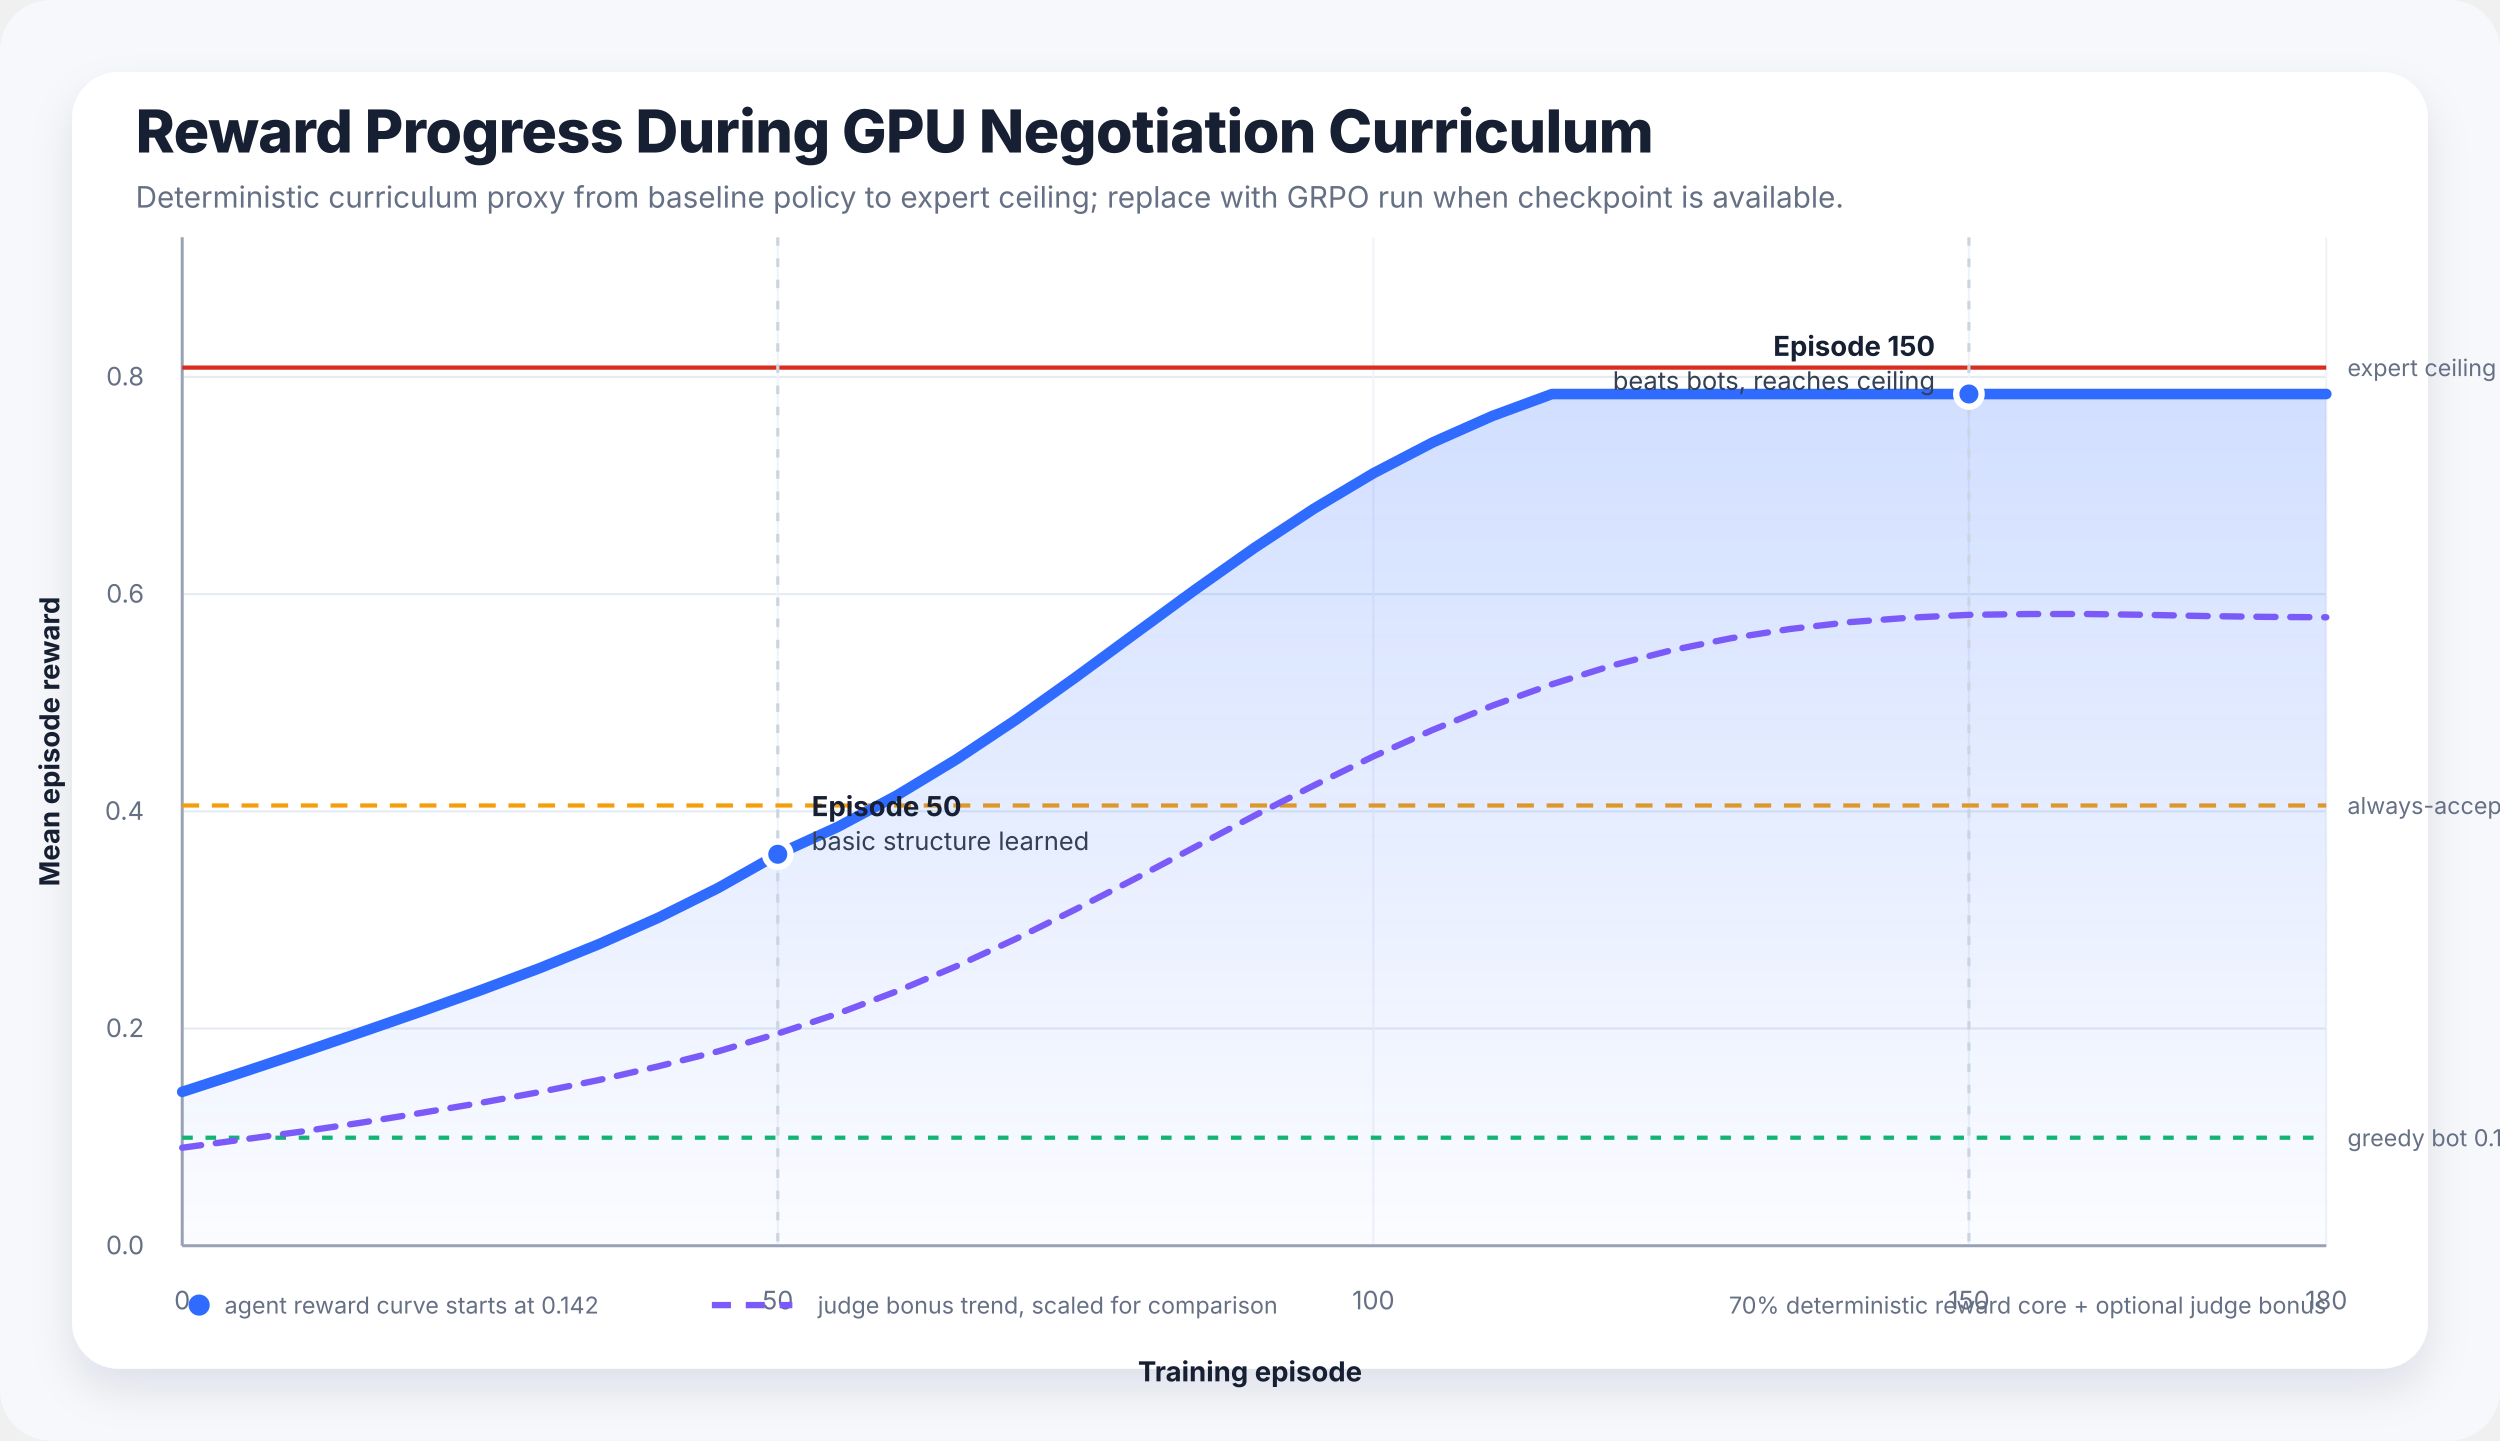
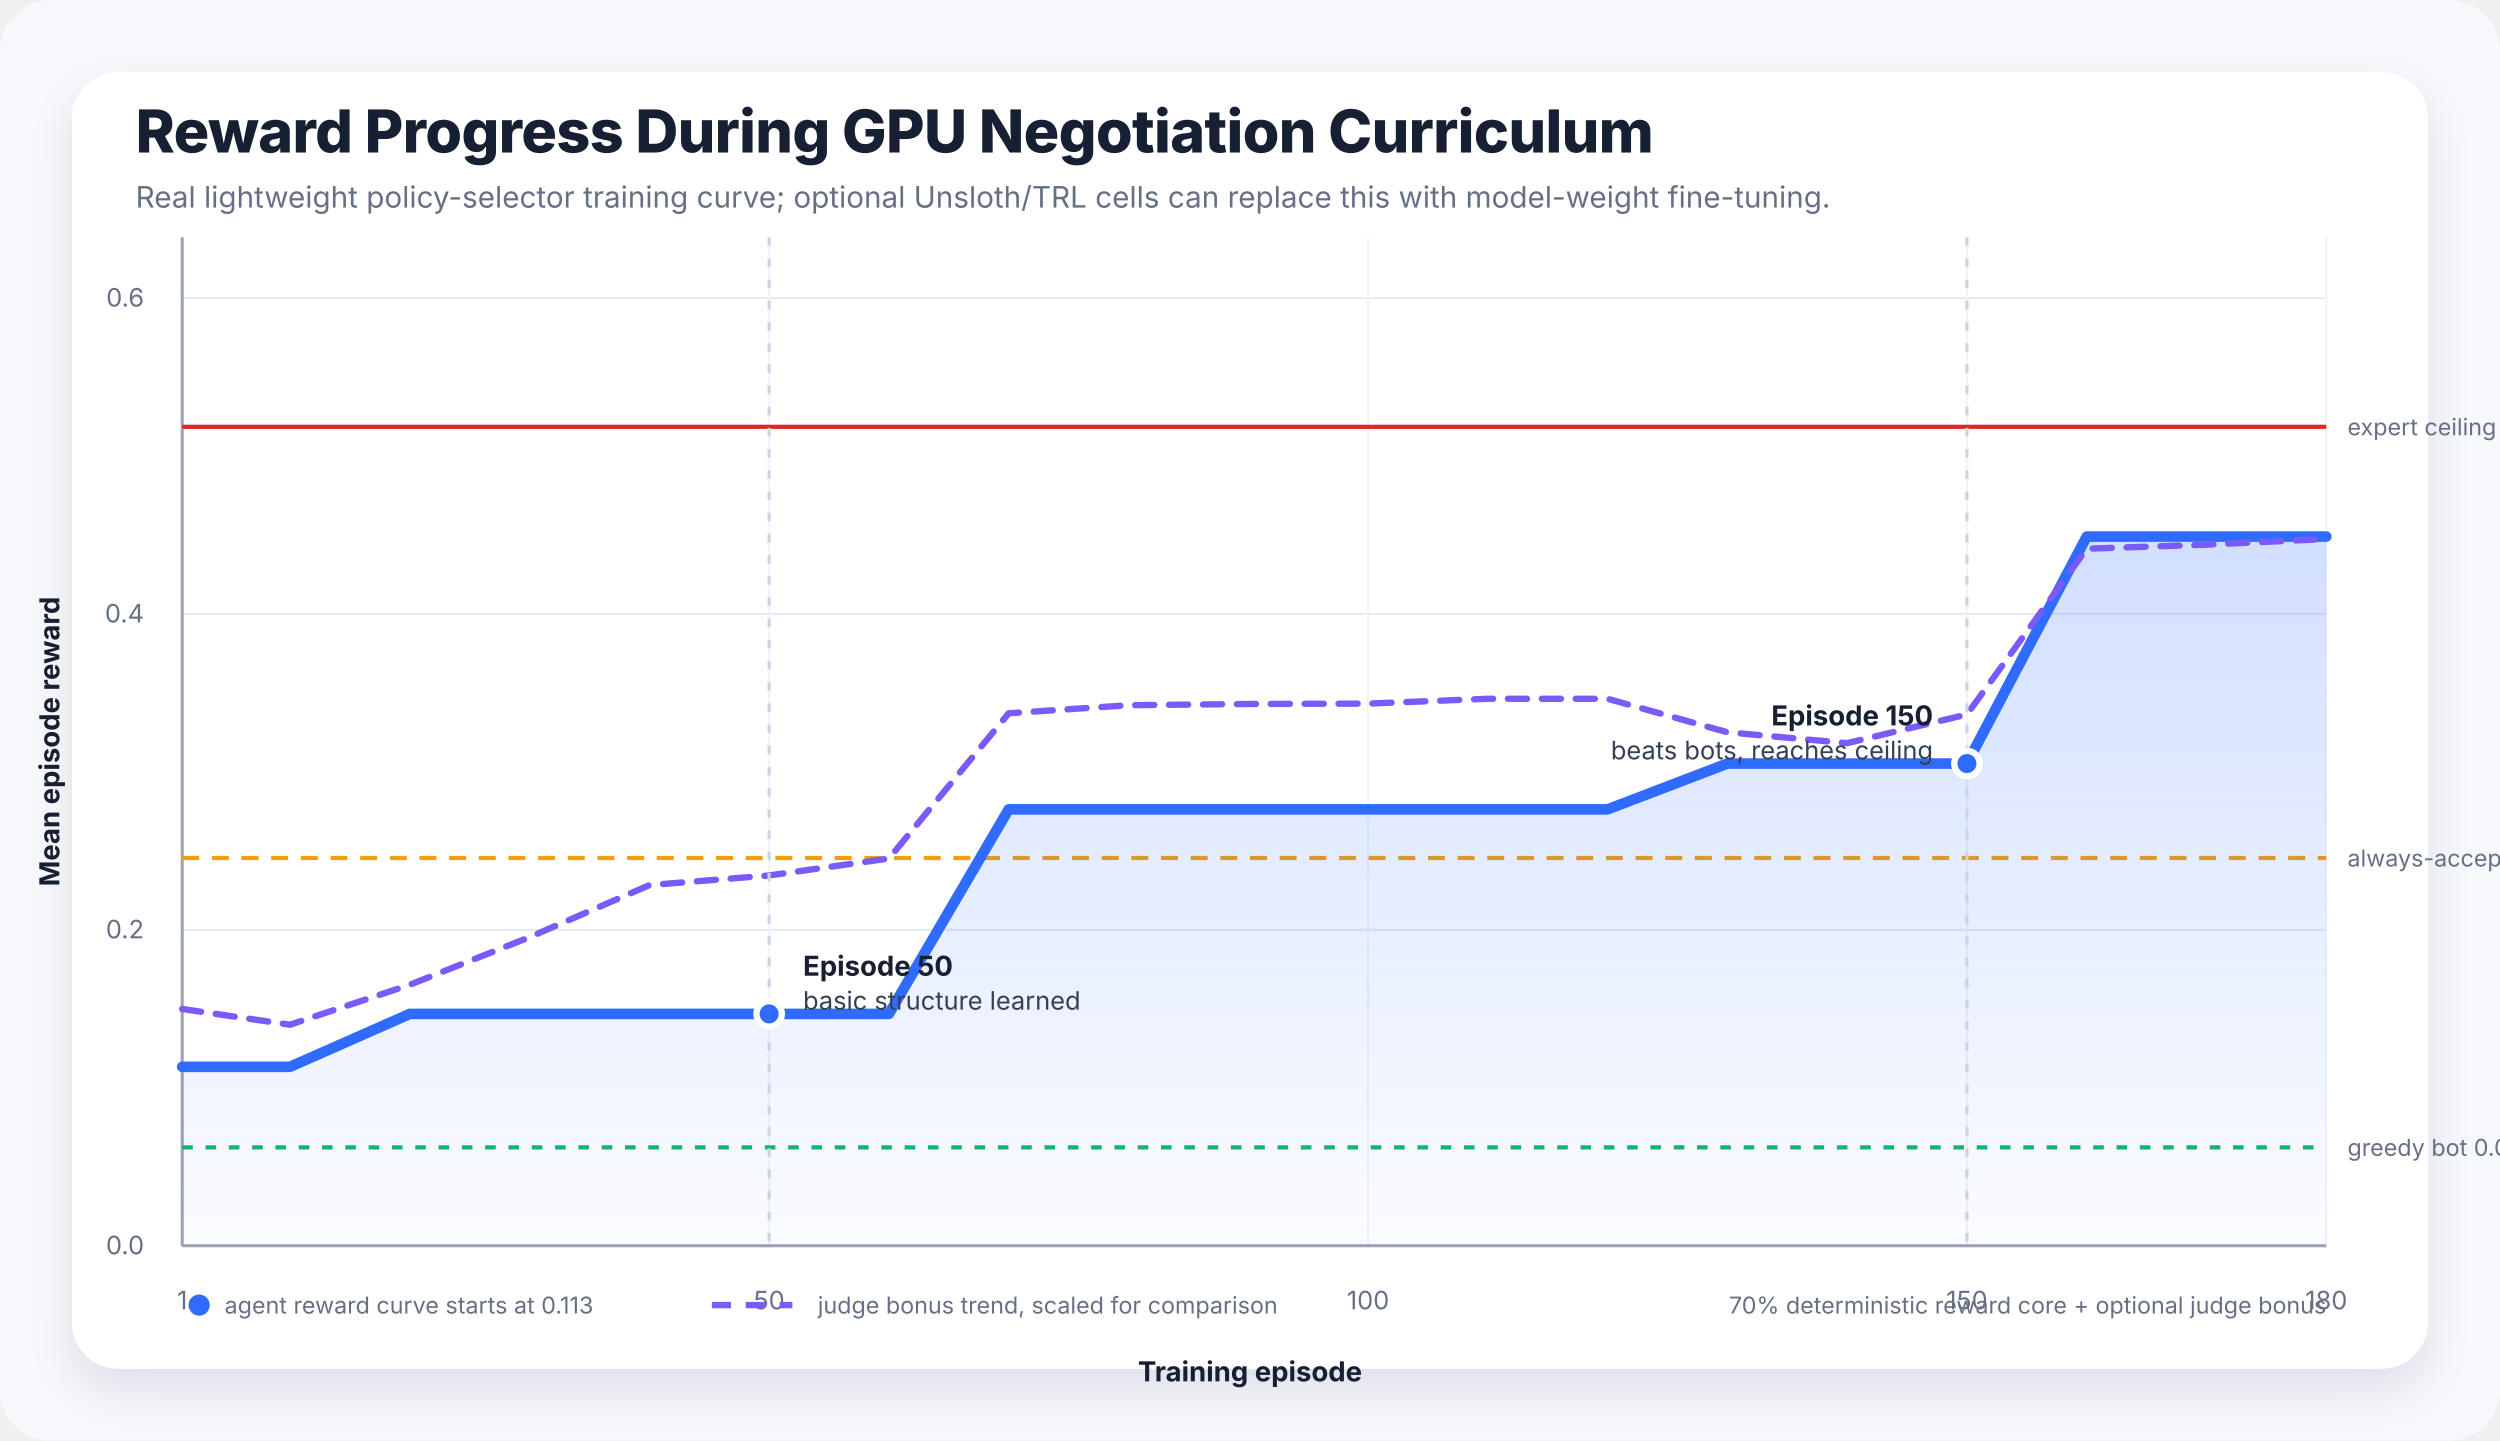
<svg xmlns="http://www.w3.org/2000/svg" width="1180" height="680" viewBox="0 0 1180 680">
  <defs>
    <linearGradient id="rewardArea" x1="0" y1="0" x2="0" y2="1">
      <stop offset="0%" stop-color="#2F6BFF" stop-opacity="0.22" />
      <stop offset="100%" stop-color="#2F6BFF" stop-opacity="0.02" />
    </linearGradient>
    <filter id="softShadow" x="-20%" y="-20%" width="140%" height="140%">
      <feDropShadow dx="0" dy="10" stdDeviation="10" flood-color="#15213A" flood-opacity="0.10" />
    </filter>
  </defs>
  <style>
text { font-family: -apple-system, BlinkMacSystemFont, "Segoe UI", sans-serif; fill: #172033; }
.title { font-size: 28px; font-weight: 800; letter-spacing: -0.3px; }
.subtitle { font-size: 14px; fill: #667085; }
.axis { font-size: 12px; fill: #667085; }
.label { font-size: 13px; font-weight: 650; }
.small { font-size: 11px; fill: #667085; }
.callout { font-size: 12px; fill: #344054; }
</style>
  <rect width="1180" height="680" rx="24" fill="#F6F8FC" />
  <rect x="34" y="34" width="1112" height="612" rx="22" fill="#FFFFFF" filter="url(#softShadow)" />
  <text x="64" y="72" class="title">Reward Progress During GPU Negotiation Curriculum</text>
-   <text x="64" y="98" class="subtitle">Deterministic curriculum proxy from baseline policy to expert ceiling; replace with GRPO run when checkpoint is available.</text>
+   <text x="64" y="98" class="subtitle">Real lightweight policy-selector training curve; optional Unsloth/TRL cells can replace this with model-weight fine-tuning.</text>
  <line x1="86" y1="588.00" x2="1098" y2="588.00" stroke="#E6EAF2" stroke-width="1" />
  <text x="68" y="592.00" text-anchor="end" class="axis">0.0</text>
-   <line x1="86" y1="485.48" x2="1098" y2="485.48" stroke="#E6EAF2" stroke-width="1" />
-   <text x="68" y="489.48" text-anchor="end" class="axis">0.2</text>
-   <line x1="86" y1="382.96" x2="1098" y2="382.96" stroke="#E6EAF2" stroke-width="1" />
-   <text x="68" y="386.96" text-anchor="end" class="axis">0.4</text>
-   <line x1="86" y1="280.44" x2="1098" y2="280.44" stroke="#E6EAF2" stroke-width="1" />
-   <text x="68" y="284.44" text-anchor="end" class="axis">0.6</text>
-   <line x1="86" y1="177.92" x2="1098" y2="177.92" stroke="#E6EAF2" stroke-width="1" />
-   <text x="68" y="181.92" text-anchor="end" class="axis">0.8</text>
+   <line x1="86" y1="438.90" x2="1098" y2="438.90" stroke="#E6EAF2" stroke-width="1" />
+   <text x="68" y="442.90" text-anchor="end" class="axis">0.2</text>
+   <line x1="86" y1="289.80" x2="1098" y2="289.80" stroke="#E6EAF2" stroke-width="1" />
+   <text x="68" y="293.80" text-anchor="end" class="axis">0.4</text>
+   <line x1="86" y1="140.70" x2="1098" y2="140.70" stroke="#E6EAF2" stroke-width="1" />
+   <text x="68" y="144.70" text-anchor="end" class="axis">0.6</text>
+   <line x1="86" y1="-8.40" x2="1098" y2="-8.40" stroke="#E6EAF2" stroke-width="1" />
+   <text x="68" y="-4.40" text-anchor="end" class="axis">0.8</text>
  <line x1="86.00" y1="112" x2="86.00" y2="588" stroke="#F0F3F8" stroke-width="1" />
-   <text x="86.00" y="618" text-anchor="middle" class="axis">0</text>
-   <line x1="367.11" y1="112" x2="367.11" y2="588" stroke="#F0F3F8" stroke-width="1" />
-   <text x="367.11" y="618" text-anchor="middle" class="axis">50</text>
-   <line x1="648.22" y1="112" x2="648.22" y2="588" stroke="#F0F3F8" stroke-width="1" />
-   <text x="648.22" y="618" text-anchor="middle" class="axis">100</text>
-   <line x1="929.33" y1="112" x2="929.33" y2="588" stroke="#F0F3F8" stroke-width="1" />
-   <text x="929.33" y="618" text-anchor="middle" class="axis">150</text>
+   <text x="86.00" y="618" text-anchor="middle" class="axis">1</text>
+   <line x1="363.03" y1="112" x2="363.03" y2="588" stroke="#F0F3F8" stroke-width="1" />
+   <text x="363.03" y="618" text-anchor="middle" class="axis">50</text>
+   <line x1="645.71" y1="112" x2="645.71" y2="588" stroke="#F0F3F8" stroke-width="1" />
+   <text x="645.71" y="618" text-anchor="middle" class="axis">100</text>
+   <line x1="928.39" y1="112" x2="928.39" y2="588" stroke="#F0F3F8" stroke-width="1" />
+   <text x="928.39" y="618" text-anchor="middle" class="axis">150</text>
  <line x1="1098.00" y1="112" x2="1098.00" y2="588" stroke="#F0F3F8" stroke-width="1" />
  <text x="1098.00" y="618" text-anchor="middle" class="axis">180</text>
  <line x1="86" y1="588" x2="1098" y2="588" stroke="#98A2B3" stroke-width="1.4" />
  <line x1="86" y1="112" x2="86" y2="588" stroke="#98A2B3" stroke-width="1.4" />
  <text x="590.0" y="652" text-anchor="middle" class="label">Training episode</text>
  <text x="28" y="350.0" text-anchor="middle" transform="rotate(-90 28 350.0)" class="label">Mean episode reward</text>
-   <line x1="86" y1="380.19" x2="1098" y2="380.19" stroke="#F59E0B" stroke-width="2" stroke-dasharray="8 6" />
-   <text x="1108" y="384.19" class="small">always-accept bot 0.405</text>
-   <line x1="86" y1="537.00" x2="1098" y2="537.00" stroke="#12B76A" stroke-width="2" stroke-dasharray="5 6" />
-   <text x="1108" y="541.00" class="small">greedy bot 0.100</text>
-   <line x1="86" y1="173.51" x2="1098" y2="173.51" stroke="#D92D20" stroke-width="2" />
-   <text x="1108" y="177.51" class="small">expert ceiling 0.809</text>
-   <polygon points="86.00,515.36 114.11,506.24 142.22,496.86 170.33,487.27 198.44,477.53 226.56,467.49 254.67,456.98 282.78,445.60 310.89,433.09 339.00,419.10 367.11,403.21 395.22,390.39 423.33,375.42 451.44,358.41 479.56,339.70 507.67,319.71 535.78,299.05 563.89,278.49 592.00,258.65 620.11,240.15 648.22,223.39 676.33,208.78 704.44,196.32 732.56,185.97 760.67,185.97 788.78,185.97 816.89,185.97 845.00,185.97 873.11,185.97 901.22,185.97 929.33,185.97 957.44,185.97 985.56,185.97 1013.67,185.97 1041.78,185.97 1069.89,185.97 1098.00,185.97 1098.00,588.00 86.00,588.00" fill="url(#rewardArea)" />
-   <polyline points="86.00,515.36 114.11,506.24 142.22,496.86 170.33,487.27 198.44,477.53 226.56,467.49 254.67,456.98 282.78,445.60 310.89,433.09 339.00,419.10 367.11,403.21 395.22,390.39 423.33,375.42 451.44,358.41 479.56,339.70 507.67,319.71 535.78,299.05 563.89,278.49 592.00,258.65 620.11,240.15 648.22,223.39 676.33,208.78 704.44,196.32 732.56,185.97 760.67,185.97 788.78,185.97 816.89,185.97 845.00,185.97 873.11,185.97 901.22,185.97 929.33,185.97 957.44,185.97 985.56,185.97 1013.67,185.97 1041.78,185.97 1069.89,185.97 1098.00,185.97" fill="none" stroke="#2F6BFF" stroke-width="5" stroke-linecap="round" stroke-linejoin="round" />
-   <polyline points="86.00,541.73 114.11,537.92 142.22,534.12 170.33,529.93 198.44,525.36 226.56,520.60 254.67,515.46 282.78,509.75 310.89,503.27 339.00,496.23 367.11,487.85 395.22,478.52 423.33,467.86 451.44,456.05 479.56,443.11 507.67,429.21 535.78,414.74 563.89,399.88 592.00,385.03 620.11,370.75 648.22,357.04 676.33,344.48 704.44,333.05 732.56,322.96 760.67,314.20 788.78,306.97 816.89,301.26 845.00,296.88 873.11,293.64 901.22,291.55 929.33,290.21 957.44,289.83 985.56,289.83 1013.67,290.21 1041.78,290.79 1069.89,291.17 1098.00,291.36" fill="none" stroke="#7A5AF8" stroke-width="3" stroke-linecap="round" stroke-linejoin="round" stroke-dasharray="9 7" />
-   <line x1="367.11" y1="112" x2="367.11" y2="588" stroke="#CBD5E1" stroke-width="1.5" stroke-dasharray="4 6" />
-   <circle cx="367.11" cy="403.21" r="6" fill="#2F6BFF" stroke="#FFFFFF" stroke-width="3" />
-   <text x="383.11" y="385.21" text-anchor="start" class="label">Episode 50</text>
-   <text x="383.11" y="401.21" text-anchor="start" class="callout">basic structure learned</text>
-   <line x1="929.33" y1="112" x2="929.33" y2="588" stroke="#CBD5E1" stroke-width="1.5" stroke-dasharray="4 6" />
-   <circle cx="929.33" cy="185.97" r="6" fill="#2F6BFF" stroke="#FFFFFF" stroke-width="3" />
-   <text x="913.33" y="167.97" text-anchor="end" class="label">Episode 150</text>
-   <text x="913.33" y="183.97" text-anchor="end" class="callout">beats bots, reaches ceiling</text>
+   <line x1="86" y1="404.98" x2="1098" y2="404.98" stroke="#F59E0B" stroke-width="2" stroke-dasharray="8 6" />
+   <text x="1108" y="408.98" class="small">always-accept bot 0.245</text>
+   <line x1="86" y1="541.56" x2="1098" y2="541.56" stroke="#12B76A" stroke-width="2" stroke-dasharray="5 6" />
+   <text x="1108" y="545.56" class="small">greedy bot 0.062</text>
+   <line x1="86" y1="201.46" x2="1098" y2="201.46" stroke="#D92D20" stroke-width="2" />
+   <text x="1108" y="205.46" class="small">expert ceiling 0.518</text>
+   <polygon points="86.00,503.54 136.88,503.54 193.42,478.56 249.96,478.56 306.49,478.56 363.03,478.56 419.56,478.56 476.10,382.02 532.64,382.02 589.17,382.02 645.71,382.02 702.25,382.02 758.78,382.02 815.32,360.40 871.85,360.40 928.39,360.40 984.93,253.27 1041.46,253.27 1098.00,253.27 1098.00,588.00 86.00,588.00" fill="url(#rewardArea)" />
+   <polyline points="86.00,503.54 136.88,503.54 193.42,478.56 249.96,478.56 306.49,478.56 363.03,478.56 419.56,478.56 476.10,382.02 532.64,382.02 589.17,382.02 645.71,382.02 702.25,382.02 758.78,382.02 815.32,360.40 871.85,360.40 928.39,360.40 984.93,253.27 1041.46,253.27 1098.00,253.27" fill="none" stroke="#2F6BFF" stroke-width="5" stroke-linecap="round" stroke-linejoin="round" />
+   <polyline points="86.00,476.24 136.88,483.66 193.42,464.81 249.96,442.34 306.49,417.78 363.03,413.21 419.56,405.22 476.10,336.67 532.64,332.86 589.17,332.29 645.71,332.10 702.25,329.82 758.78,329.82 815.32,345.62 871.85,350.76 928.39,337.24 984.93,258.99 1041.46,257.08 1098.00,254.42" fill="none" stroke="#7A5AF8" stroke-width="3" stroke-linecap="round" stroke-linejoin="round" stroke-dasharray="9 7" />
+   <line x1="363.03" y1="112" x2="363.03" y2="588" stroke="#CBD5E1" stroke-width="1.5" stroke-dasharray="4 6" />
+   <circle cx="363.03" cy="478.56" r="6" fill="#2F6BFF" stroke="#FFFFFF" stroke-width="3" />
+   <text x="379.03" y="460.56" text-anchor="start" class="label">Episode 50</text>
+   <text x="379.03" y="476.56" text-anchor="start" class="callout">basic structure learned</text>
+   <line x1="928.39" y1="112" x2="928.39" y2="588" stroke="#CBD5E1" stroke-width="1.5" stroke-dasharray="4 6" />
+   <circle cx="928.39" cy="360.40" r="6" fill="#2F6BFF" stroke="#FFFFFF" stroke-width="3" />
+   <text x="912.39" y="342.40" text-anchor="end" class="label">Episode 150</text>
+   <text x="912.39" y="358.40" text-anchor="end" class="callout">beats bots, reaches ceiling</text>
  <circle cx="94" cy="616" r="5" fill="#2F6BFF" />
-   <text x="106" y="620" class="small">agent reward curve starts at 0.142</text>
+   <text x="106" y="620" class="small">agent reward curve starts at 0.113</text>
  <line x1="336" y1="616" x2="374" y2="616" stroke="#7A5AF8" stroke-width="3" stroke-dasharray="9 7" />
  <text x="386" y="620" class="small">judge bonus trend, scaled for comparison</text>
  <text x="1098" y="620" text-anchor="end" class="small">70% deterministic reward core + optional judge bonus</text>
</svg>
